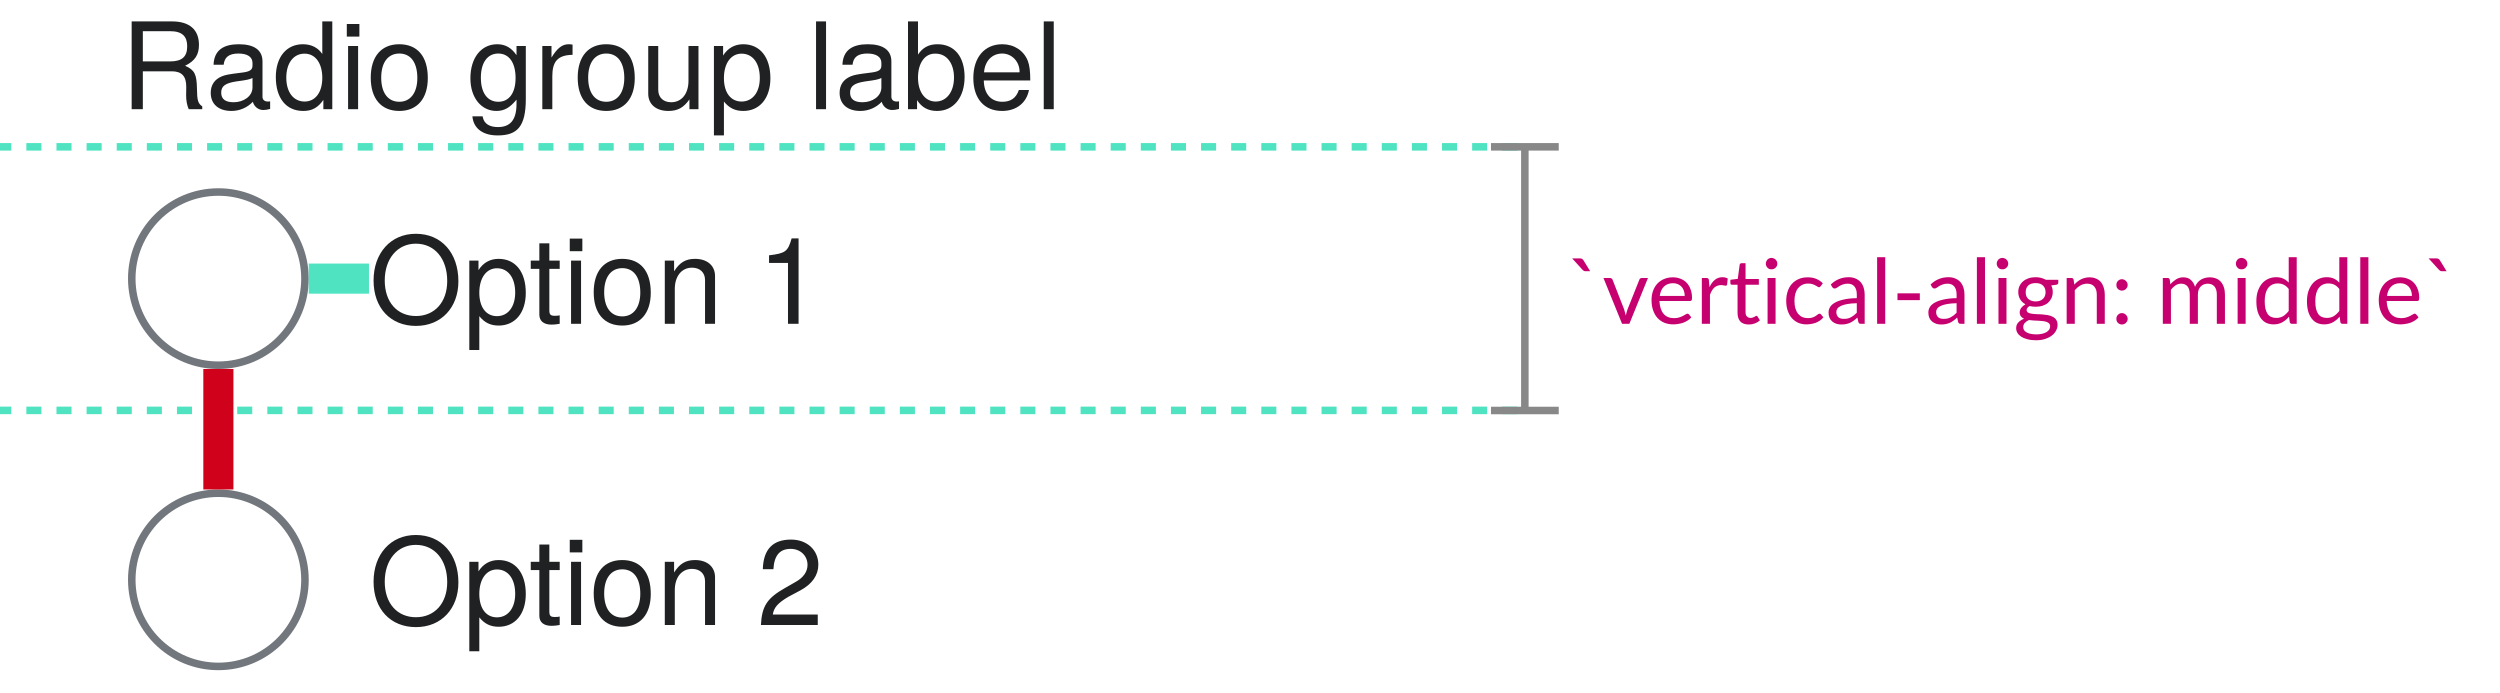
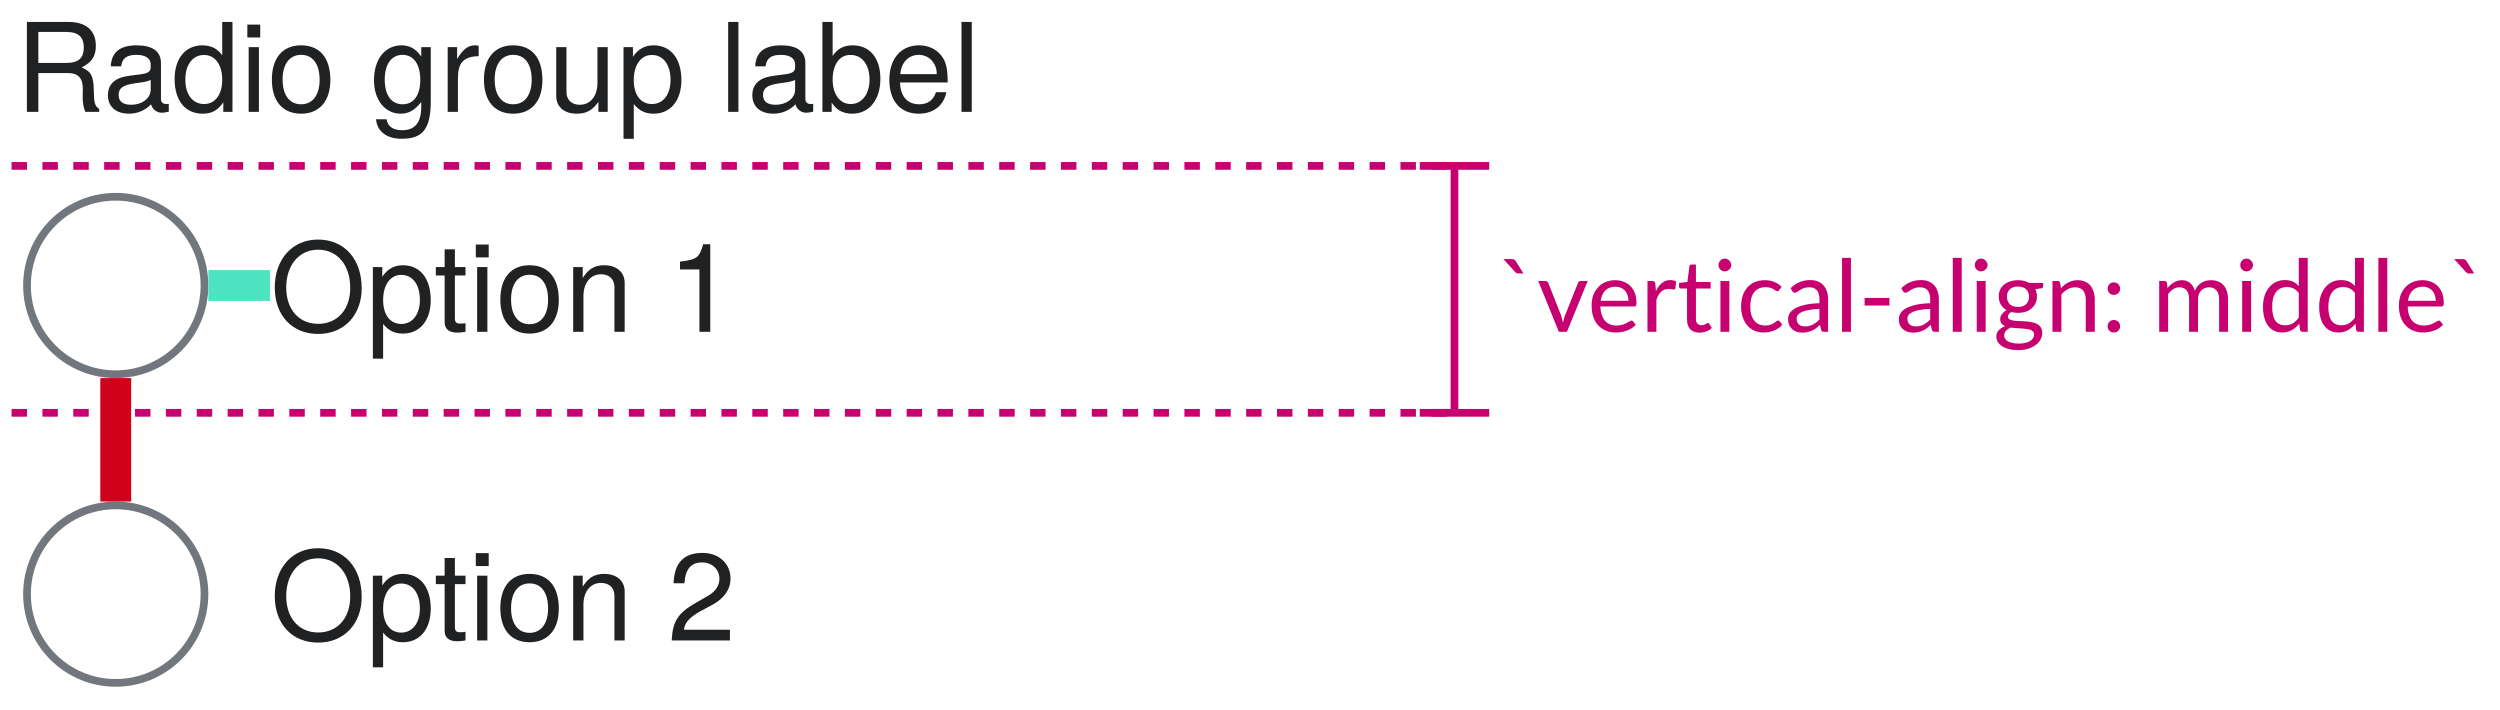
- <svg xmlns="http://www.w3.org/2000/svg" width="332" height="92" viewBox="0 0 332 92">
+ <svg xmlns="http://www.w3.org/2000/svg" width="324" height="92" viewBox="0 0 324 92">
  <g id="Artboard-page" fill="none" fill-rule="evenodd" stroke="none" stroke-width="1">
-     <g id="WikimediaUI-components_overview" transform="translate(-6015 -592)">
-       <path fill="#FFF" d="M0 0h14720v3264H0z" />
-       <g id="RADIO-BUTTONS---DESKTOP" transform="translate(5840 143)">
+     <g id="WikimediaUI-components_overview" transform="translate(-5216 -592)">
+       <path fill="#FFF" d="M0 0h14100v3264H0z" />
+       <g id="RADIO-BUTTONS---DESKTOP" transform="translate(5027 143)">
        <g id="Radio-Buttons-X" transform="translate(0 113)">
          <g id="Radio-/-!default" transform="translate(192 397)">
            <text id="Label" fill="#202122" font-family="HelveticaNeue, Helvetica Neue, sans-serif" font-size="16" font-weight="normal">
              <tspan x="32" y="22">Option 2</tspan>
            </text>
            <path id="Oval-112-Copy-2" fill="#FFF" fill-rule="evenodd" stroke="#72777D" stroke-width="1" d="M12 4.5c-3.176 0-6.05 1.287-8.132 3.368A11.464 11.464 0 00.5 16c0 3.176 1.287 6.05 3.368 8.132A11.464 11.464 0 0012 27.5c3.176 0 6.05-1.287 8.132-3.368A11.464 11.464 0 0023.5 16c0-3.176-1.287-6.05-3.368-8.132A11.464 11.464 0 0012 4.5z" />
          </g>
          <g id="Radio-/-!default" transform="translate(192 357)">
            <text id="Label" fill="#202122" font-family="HelveticaNeue, Helvetica Neue, sans-serif" font-size="16" font-weight="normal">
              <tspan x="32" y="22">Option 1</tspan>
            </text>
            <path id="Oval-112-Copy-2" fill="#FFF" fill-rule="evenodd" stroke="#72777D" stroke-width="1" d="M12 4.5c-3.176 0-6.05 1.287-8.132 3.368A11.464 11.464 0 00.5 16c0 3.176 1.287 6.05 3.368 8.132A11.464 11.464 0 0012 27.5c3.176 0 6.05-1.287 8.132-3.368A11.464 11.464 0 0023.5 16c0-3.176-1.287-6.05-3.368-8.132A11.464 11.464 0 0012 4.5z" />
          </g>
          <text id="Label" fill="#202122" font-family="HelveticaNeue, Helvetica Neue, sans-serif" font-size="16" font-weight="normal" transform="translate(191 335.5)">
            <tspan x="0" y="15">Radio group label </tspan>
          </text>
          <g id="_Spec-/-8-sp-(0.5-em)" stroke="#50E3C2" stroke-width="4" transform="translate(216 371)">
            <path id="8-sp-(0.5-em)" d="M0 2h8" />
          </g>
-           <text id="`vertical-align:-mid" fill="#C70070" font-family="Lato-Regular, Lato, sans-serif" font-size="12" font-weight="normal">
+           <text id="`vertical-align:-mid" fill="#C70070" font-family="Lato-Regular, Lato, sans-serif" font-size="13" font-weight="normal">
            <tspan x="383" y="379">`vertical-align: middle`</tspan>
          </text>
-           <path id="Line-Copy-93" stroke="#50E3C2" stroke-dasharray="1 3" stroke-linecap="square" d="M175 355.5h202" />
-           <path id="Line-Copy-91" stroke="#50E3C2" stroke-dasharray="1 3" stroke-linecap="square" d="M175 390.5h202" />
-           <path id="Line-Copy-92" fill="#888" fill-rule="nonzero" d="M373 391.014v-1h4V356h-4v-1h9v1h-4v34.014h4v1h-9z" />
+           <path id="Line-Copy-91" stroke="#C70070" stroke-dasharray="1 3" stroke-linecap="square" d="M191 389.5h186" />
+           <path id="Line-Copy-92" fill="#C70070" fill-rule="nonzero" d="M373 390v-1h4v-31h-4v-1h9v1h-4v31h4v1h-9z" />
          <path id="1em" stroke="#D0021B" stroke-width="4" d="M204 385v16" />
+           <path id="Line-Copy-93" stroke="#C70070" stroke-dasharray="1 3" stroke-linecap="square" d="M191 357.5h186" />
        </g>
      </g>
    </g>
  </g>
</svg>
